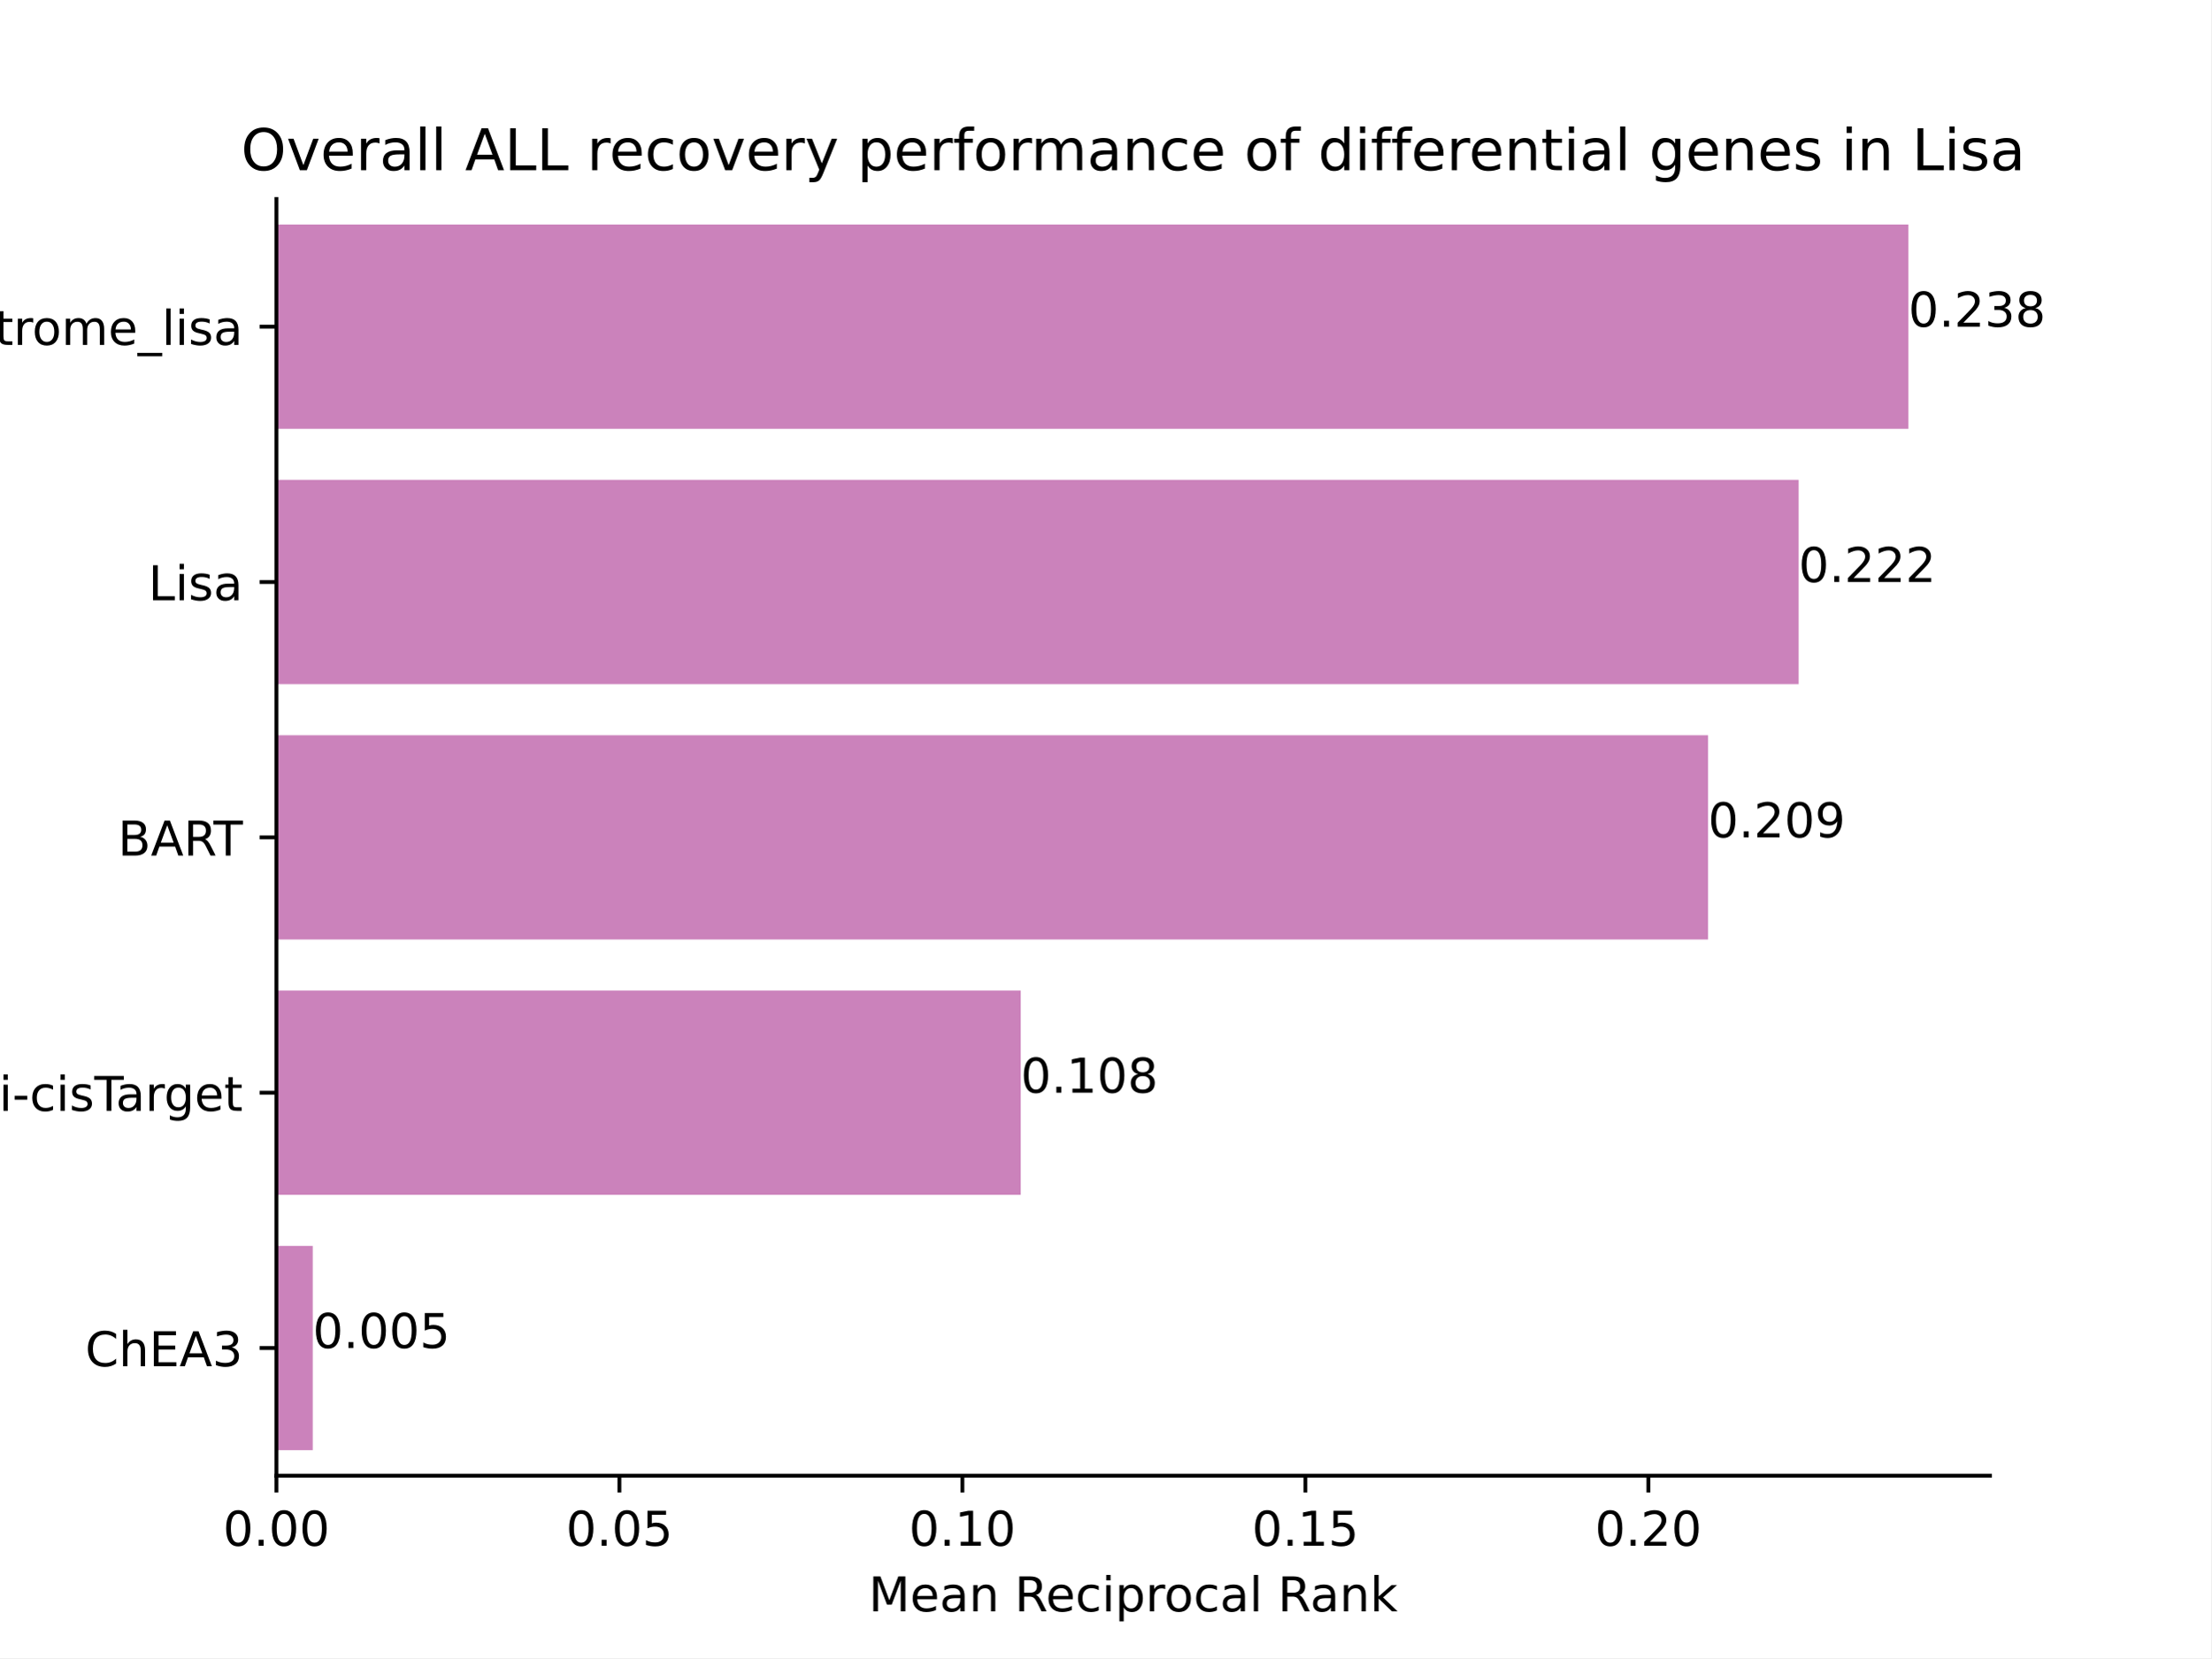
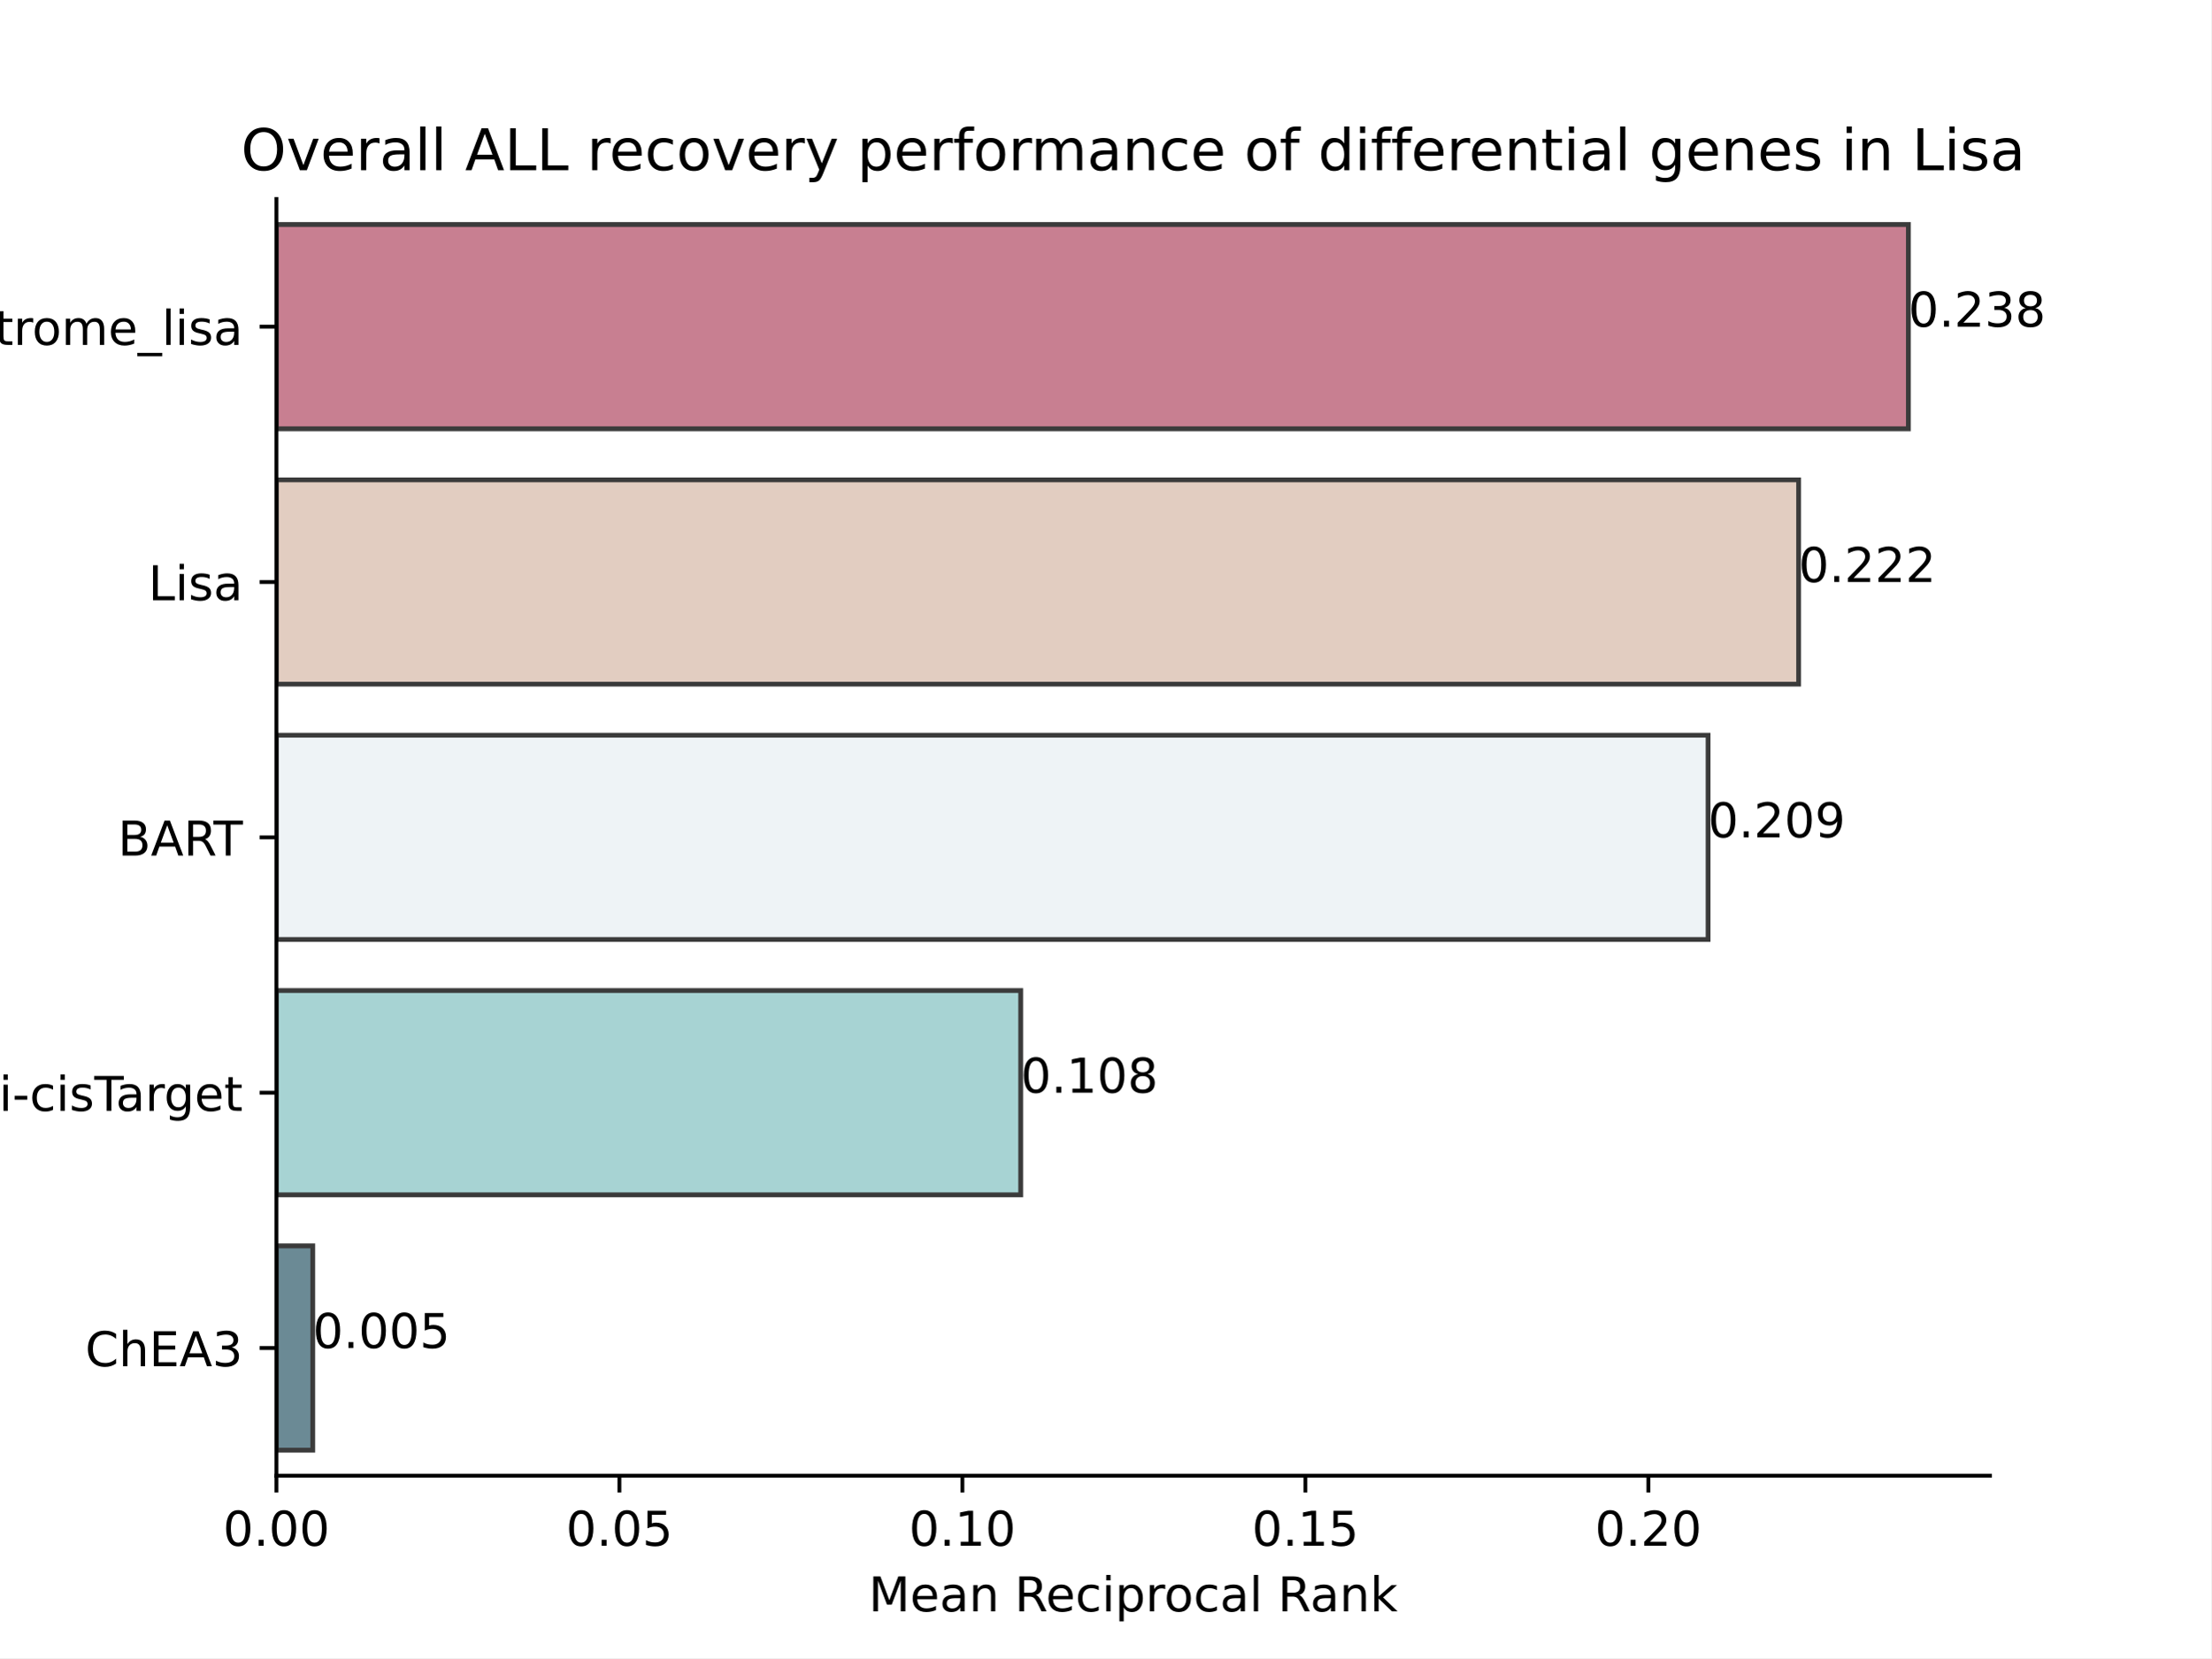
<svg xmlns="http://www.w3.org/2000/svg" xmlns:xlink="http://www.w3.org/1999/xlink" width="460.8pt" height="345.6pt" viewBox="0 0 460.8 345.6" version="1.1">
  <defs>
    <style type="text/css">*{stroke-linejoin: round; stroke-linecap: butt}</style>
  </defs>
  <g id="figure_1">
    <g id="patch_1">
      <path d="M 0 345.6  L 460.8 345.6  L 460.8 0  L 0 0  z " style="fill: #ffffff" />
    </g>
    <g id="axes_1">
      <g id="patch_2">
        <path d="M 57.6 307.584  L 414.72 307.584  L 414.72 41.472  L 57.6 41.472  z " style="fill: #ffffff" />
      </g>
      <g id="patch_3">
-         <path d="M 57.6 46.794  L 397.714 46.794  L 397.714 89.372  L 57.6 89.372  z " clip-path="url(#pce80f0bda2)" style="fill: #cb82bb" />
+         <path d="M 57.6 46.794  L 397.714 46.794  L 397.714 89.372  L 57.6 89.372  z " clip-path="url(#pf5689aac3b)" style="fill: #c87f91; stroke: #3b3b3b; stroke-linejoin: miter" />
      </g>
      <g id="patch_4">
-         <path d="M 57.6 100.017  L 374.84 100.017  L 374.84 142.595  L 57.6 142.595  z " clip-path="url(#pce80f0bda2)" style="fill: #cb82bb" />
+         <path d="M 57.6 100.017  L 374.84 100.017  L 374.84 142.595  L 57.6 142.595  z " clip-path="url(#pf5689aac3b)" style="fill: #e2cdc1; stroke: #3b3b3b; stroke-linejoin: miter" />
      </g>
      <g id="patch_5">
-         <path d="M 57.6 153.239  L 355.968 153.239  L 355.968 195.817  L 57.6 195.817  z " clip-path="url(#pce80f0bda2)" style="fill: #cb82bb" />
+         <path d="M 57.6 153.239  L 355.968 153.239  L 355.968 195.817  L 57.6 195.817  z " clip-path="url(#pf5689aac3b)" style="fill: #eef3f6; stroke: #3b3b3b; stroke-linejoin: miter" />
      </g>
      <g id="patch_6">
-         <path d="M 57.6 206.461  L 212.717 206.461  L 212.717 249.039  L 57.6 249.039  z " clip-path="url(#pce80f0bda2)" style="fill: #cb82bb" />
+         <path d="M 57.6 206.461  L 212.717 206.461  L 212.717 249.039  L 57.6 249.039  z " clip-path="url(#pf5689aac3b)" style="fill: #a7d3d3; stroke: #3b3b3b; stroke-linejoin: miter" />
      </g>
      <g id="patch_7">
-         <path d="M 57.6 259.684  L 65.177 259.684  L 65.177 302.262  L 57.6 302.262  z " clip-path="url(#pce80f0bda2)" style="fill: #cb82bb" />
+         <path d="M 57.6 259.684  L 65.177 259.684  L 65.177 302.262  L 57.6 302.262  z " clip-path="url(#pf5689aac3b)" style="fill: #6b8a95; stroke: #3b3b3b; stroke-linejoin: miter" />
      </g>
      <g id="matplotlib.axis_1">
        <g id="xtick_1">
          <g id="line2d_1">
            <defs>
-               <path id="m441c4fa149" d="M 0 0  L 0 3.5  " style="stroke: #000000; stroke-width: 0.8" />
+               <path id="m59161fb8ff" d="M 0 0  L 0 3.5  " style="stroke: #000000; stroke-width: 0.8" />
            </defs>
            <g>
-               <use xlink:href="#m441c4fa149" x="57.6" y="307.584" style="stroke: #000000; stroke-width: 0.8" />
+               <use xlink:href="#m59161fb8ff" x="57.6" y="307.584" style="stroke: #000000; stroke-width: 0.8" />
            </g>
          </g>
          <g id="text_1">
            <g transform="translate(46.46719 322.1824)scale(0.1 -0.1)">
              <defs>
                <path id="DejaVuSans-30" d="M 2034 4250  Q 1547 4250 1301 3770  Q 1056 3291 1056 2328  Q 1056 1369 1301 889  Q 1547 409 2034 409  Q 2525 409 2770 889  Q 3016 1369 3016 2328  Q 3016 3291 2770 3770  Q 2525 4250 2034 4250  z M 2034 4750  Q 2819 4750 3233 4129  Q 3647 3509 3647 2328  Q 3647 1150 3233 529  Q 2819 -91 2034 -91  Q 1250 -91 836 529  Q 422 1150 422 2328  Q 422 3509 836 4129  Q 1250 4750 2034 4750  z " transform="scale(0.015625)" />
                <path id="DejaVuSans-2e" d="M 684 794  L 1344 794  L 1344 0  L 684 0  L 684 794  z " transform="scale(0.015625)" />
              </defs>
              <use xlink:href="#DejaVuSans-30" />
              <use xlink:href="#DejaVuSans-2e" x="63.623" />
              <use xlink:href="#DejaVuSans-30" x="95.41" />
              <use xlink:href="#DejaVuSans-30" x="159.033" />
            </g>
          </g>
        </g>
        <g id="xtick_2">
          <g id="line2d_2">
            <g>
-               <use xlink:href="#m441c4fa149" x="129.083" y="307.584" style="stroke: #000000; stroke-width: 0.8" />
+               <use xlink:href="#m59161fb8ff" x="129.083" y="307.584" style="stroke: #000000; stroke-width: 0.8" />
            </g>
          </g>
          <g id="text_2">
            <g transform="translate(117.9498 322.1824)scale(0.1 -0.1)">
              <defs>
                <path id="DejaVuSans-35" d="M 691 4666  L 3169 4666  L 3169 4134  L 1269 4134  L 1269 2991  Q 1406 3038 1543 3061  Q 1681 3084 1819 3084  Q 2600 3084 3056 2656  Q 3513 2228 3513 1497  Q 3513 744 3044 326  Q 2575 -91 1722 -91  Q 1428 -91 1123 -41  Q 819 9 494 109  L 494 744  Q 775 591 1075 516  Q 1375 441 1709 441  Q 2250 441 2565 725  Q 2881 1009 2881 1497  Q 2881 1984 2565 2268  Q 2250 2553 1709 2553  Q 1456 2553 1204 2497  Q 953 2441 691 2322  L 691 4666  z " transform="scale(0.015625)" />
              </defs>
              <use xlink:href="#DejaVuSans-30" />
              <use xlink:href="#DejaVuSans-2e" x="63.623" />
              <use xlink:href="#DejaVuSans-30" x="95.41" />
              <use xlink:href="#DejaVuSans-35" x="159.033" />
            </g>
          </g>
        </g>
        <g id="xtick_3">
          <g id="line2d_3">
            <g>
-               <use xlink:href="#m441c4fa149" x="200.565" y="307.584" style="stroke: #000000; stroke-width: 0.8" />
+               <use xlink:href="#m59161fb8ff" x="200.565" y="307.584" style="stroke: #000000; stroke-width: 0.8" />
            </g>
          </g>
          <g id="text_3">
            <g transform="translate(189.4324 322.1824)scale(0.1 -0.1)">
              <defs>
                <path id="DejaVuSans-31" d="M 794 531  L 1825 531  L 1825 4091  L 703 3866  L 703 4441  L 1819 4666  L 2450 4666  L 2450 531  L 3481 531  L 3481 0  L 794 0  L 794 531  z " transform="scale(0.015625)" />
              </defs>
              <use xlink:href="#DejaVuSans-30" />
              <use xlink:href="#DejaVuSans-2e" x="63.623" />
              <use xlink:href="#DejaVuSans-31" x="95.41" />
              <use xlink:href="#DejaVuSans-30" x="159.033" />
            </g>
          </g>
        </g>
        <g id="xtick_4">
          <g id="line2d_4">
            <g>
-               <use xlink:href="#m441c4fa149" x="272.048" y="307.584" style="stroke: #000000; stroke-width: 0.8" />
+               <use xlink:href="#m59161fb8ff" x="272.048" y="307.584" style="stroke: #000000; stroke-width: 0.8" />
            </g>
          </g>
          <g id="text_4">
            <g transform="translate(260.915 322.1824)scale(0.1 -0.1)">
              <use xlink:href="#DejaVuSans-30" />
              <use xlink:href="#DejaVuSans-2e" x="63.623" />
              <use xlink:href="#DejaVuSans-31" x="95.41" />
              <use xlink:href="#DejaVuSans-35" x="159.033" />
            </g>
          </g>
        </g>
        <g id="xtick_5">
          <g id="line2d_5">
            <g>
-               <use xlink:href="#m441c4fa149" x="343.53" y="307.584" style="stroke: #000000; stroke-width: 0.8" />
+               <use xlink:href="#m59161fb8ff" x="343.53" y="307.584" style="stroke: #000000; stroke-width: 0.8" />
            </g>
          </g>
          <g id="text_5">
            <g transform="translate(332.3976 322.1824)scale(0.1 -0.1)">
              <defs>
                <path id="DejaVuSans-32" d="M 1228 531  L 3431 531  L 3431 0  L 469 0  L 469 531  Q 828 903 1448 1529  Q 2069 2156 2228 2338  Q 2531 2678 2651 2914  Q 2772 3150 2772 3378  Q 2772 3750 2511 3984  Q 2250 4219 1831 4219  Q 1534 4219 1204 4116  Q 875 4013 500 3803  L 500 4441  Q 881 4594 1212 4672  Q 1544 4750 1819 4750  Q 2544 4750 2975 4387  Q 3406 4025 3406 3419  Q 3406 3131 3298 2873  Q 3191 2616 2906 2266  Q 2828 2175 2409 1742  Q 1991 1309 1228 531  z " transform="scale(0.015625)" />
              </defs>
              <use xlink:href="#DejaVuSans-30" />
              <use xlink:href="#DejaVuSans-2e" x="63.623" />
              <use xlink:href="#DejaVuSans-32" x="95.41" />
              <use xlink:href="#DejaVuSans-30" x="159.033" />
            </g>
          </g>
        </g>
        <g id="text_6">
          <g transform="translate(181.0256 335.8606)scale(0.1 -0.1)">
            <defs>
              <path id="DejaVuSans-4d" d="M 628 4666  L 1569 4666  L 2759 1491  L 3956 4666  L 4897 4666  L 4897 0  L 4281 0  L 4281 4097  L 3078 897  L 2444 897  L 1241 4097  L 1241 0  L 628 0  L 628 4666  z " transform="scale(0.015625)" />
              <path id="DejaVuSans-65" d="M 3597 1894  L 3597 1613  L 953 1613  Q 991 1019 1311 708  Q 1631 397 2203 397  Q 2534 397 2845 478  Q 3156 559 3463 722  L 3463 178  Q 3153 47 2828 -22  Q 2503 -91 2169 -91  Q 1331 -91 842 396  Q 353 884 353 1716  Q 353 2575 817 3079  Q 1281 3584 2069 3584  Q 2775 3584 3186 3129  Q 3597 2675 3597 1894  z M 3022 2063  Q 3016 2534 2758 2815  Q 2500 3097 2075 3097  Q 1594 3097 1305 2825  Q 1016 2553 972 2059  L 3022 2063  z " transform="scale(0.015625)" />
              <path id="DejaVuSans-61" d="M 2194 1759  Q 1497 1759 1228 1600  Q 959 1441 959 1056  Q 959 750 1161 570  Q 1363 391 1709 391  Q 2188 391 2477 730  Q 2766 1069 2766 1631  L 2766 1759  L 2194 1759  z M 3341 1997  L 3341 0  L 2766 0  L 2766 531  Q 2569 213 2275 61  Q 1981 -91 1556 -91  Q 1019 -91 701 211  Q 384 513 384 1019  Q 384 1609 779 1909  Q 1175 2209 1959 2209  L 2766 2209  L 2766 2266  Q 2766 2663 2505 2880  Q 2244 3097 1772 3097  Q 1472 3097 1187 3025  Q 903 2953 641 2809  L 641 3341  Q 956 3463 1253 3523  Q 1550 3584 1831 3584  Q 2591 3584 2966 3190  Q 3341 2797 3341 1997  z " transform="scale(0.015625)" />
              <path id="DejaVuSans-6e" d="M 3513 2113  L 3513 0  L 2938 0  L 2938 2094  Q 2938 2591 2744 2837  Q 2550 3084 2163 3084  Q 1697 3084 1428 2787  Q 1159 2491 1159 1978  L 1159 0  L 581 0  L 581 3500  L 1159 3500  L 1159 2956  Q 1366 3272 1645 3428  Q 1925 3584 2291 3584  Q 2894 3584 3203 3211  Q 3513 2838 3513 2113  z " transform="scale(0.015625)" />
              <path id="DejaVuSans-20" transform="scale(0.015625)" />
              <path id="DejaVuSans-52" d="M 2841 2188  Q 3044 2119 3236 1894  Q 3428 1669 3622 1275  L 4263 0  L 3584 0  L 2988 1197  Q 2756 1666 2539 1819  Q 2322 1972 1947 1972  L 1259 1972  L 1259 0  L 628 0  L 628 4666  L 2053 4666  Q 2853 4666 3247 4331  Q 3641 3997 3641 3322  Q 3641 2881 3436 2590  Q 3231 2300 2841 2188  z M 1259 4147  L 1259 2491  L 2053 2491  Q 2509 2491 2742 2702  Q 2975 2913 2975 3322  Q 2975 3731 2742 3939  Q 2509 4147 2053 4147  L 1259 4147  z " transform="scale(0.015625)" />
              <path id="DejaVuSans-63" d="M 3122 3366  L 3122 2828  Q 2878 2963 2633 3030  Q 2388 3097 2138 3097  Q 1578 3097 1268 2742  Q 959 2388 959 1747  Q 959 1106 1268 751  Q 1578 397 2138 397  Q 2388 397 2633 464  Q 2878 531 3122 666  L 3122 134  Q 2881 22 2623 -34  Q 2366 -91 2075 -91  Q 1284 -91 818 406  Q 353 903 353 1747  Q 353 2603 823 3093  Q 1294 3584 2113 3584  Q 2378 3584 2631 3529  Q 2884 3475 3122 3366  z " transform="scale(0.015625)" />
              <path id="DejaVuSans-69" d="M 603 3500  L 1178 3500  L 1178 0  L 603 0  L 603 3500  z M 603 4863  L 1178 4863  L 1178 4134  L 603 4134  L 603 4863  z " transform="scale(0.015625)" />
              <path id="DejaVuSans-70" d="M 1159 525  L 1159 -1331  L 581 -1331  L 581 3500  L 1159 3500  L 1159 2969  Q 1341 3281 1617 3432  Q 1894 3584 2278 3584  Q 2916 3584 3314 3078  Q 3713 2572 3713 1747  Q 3713 922 3314 415  Q 2916 -91 2278 -91  Q 1894 -91 1617 61  Q 1341 213 1159 525  z M 3116 1747  Q 3116 2381 2855 2742  Q 2594 3103 2138 3103  Q 1681 3103 1420 2742  Q 1159 2381 1159 1747  Q 1159 1113 1420 752  Q 1681 391 2138 391  Q 2594 391 2855 752  Q 3116 1113 3116 1747  z " transform="scale(0.015625)" />
              <path id="DejaVuSans-72" d="M 2631 2963  Q 2534 3019 2420 3045  Q 2306 3072 2169 3072  Q 1681 3072 1420 2755  Q 1159 2438 1159 1844  L 1159 0  L 581 0  L 581 3500  L 1159 3500  L 1159 2956  Q 1341 3275 1631 3429  Q 1922 3584 2338 3584  Q 2397 3584 2469 3576  Q 2541 3569 2628 3553  L 2631 2963  z " transform="scale(0.015625)" />
              <path id="DejaVuSans-6f" d="M 1959 3097  Q 1497 3097 1228 2736  Q 959 2375 959 1747  Q 959 1119 1226 758  Q 1494 397 1959 397  Q 2419 397 2687 759  Q 2956 1122 2956 1747  Q 2956 2369 2687 2733  Q 2419 3097 1959 3097  z M 1959 3584  Q 2709 3584 3137 3096  Q 3566 2609 3566 1747  Q 3566 888 3137 398  Q 2709 -91 1959 -91  Q 1206 -91 779 398  Q 353 888 353 1747  Q 353 2609 779 3096  Q 1206 3584 1959 3584  z " transform="scale(0.015625)" />
              <path id="DejaVuSans-6c" d="M 603 4863  L 1178 4863  L 1178 0  L 603 0  L 603 4863  z " transform="scale(0.015625)" />
              <path id="DejaVuSans-6b" d="M 581 4863  L 1159 4863  L 1159 1991  L 2875 3500  L 3609 3500  L 1753 1863  L 3688 0  L 2938 0  L 1159 1709  L 1159 0  L 581 0  L 581 4863  z " transform="scale(0.015625)" />
            </defs>
            <use xlink:href="#DejaVuSans-4d" />
            <use xlink:href="#DejaVuSans-65" x="86.279" />
            <use xlink:href="#DejaVuSans-61" x="147.803" />
            <use xlink:href="#DejaVuSans-6e" x="209.082" />
            <use xlink:href="#DejaVuSans-20" x="272.461" />
            <use xlink:href="#DejaVuSans-52" x="304.248" />
            <use xlink:href="#DejaVuSans-65" x="369.23" />
            <use xlink:href="#DejaVuSans-63" x="430.754" />
            <use xlink:href="#DejaVuSans-69" x="485.734" />
            <use xlink:href="#DejaVuSans-70" x="513.518" />
            <use xlink:href="#DejaVuSans-72" x="576.994" />
            <use xlink:href="#DejaVuSans-6f" x="615.857" />
            <use xlink:href="#DejaVuSans-63" x="677.039" />
            <use xlink:href="#DejaVuSans-61" x="732.02" />
            <use xlink:href="#DejaVuSans-6c" x="793.299" />
            <use xlink:href="#DejaVuSans-20" x="821.082" />
            <use xlink:href="#DejaVuSans-52" x="852.869" />
            <use xlink:href="#DejaVuSans-61" x="920.102" />
            <use xlink:href="#DejaVuSans-6e" x="981.381" />
            <use xlink:href="#DejaVuSans-6b" x="1044.76" />
          </g>
        </g>
      </g>
      <g id="matplotlib.axis_2">
        <g id="ytick_1">
          <g id="line2d_6">
            <defs>
-               <path id="m96ad78b474" d="M 0 0  L -3.5 0  " style="stroke: #000000; stroke-width: 0.8" />
+               <path id="meee1da2e4e" d="M 0 0  L -3.5 0  " style="stroke: #000000; stroke-width: 0.8" />
            </defs>
            <g>
-               <use xlink:href="#m96ad78b474" x="57.6" y="68.083" style="stroke: #000000; stroke-width: 0.8" />
+               <use xlink:href="#meee1da2e4e" x="57.6" y="68.083" style="stroke: #000000; stroke-width: 0.8" />
            </g>
          </g>
          <g id="text_7">
            <g transform="translate(-48.92813 71.88242)scale(0.1 -0.1)">
              <defs>
                <path id="DejaVuSans-54" d="M -19 4666  L 3928 4666  L 3928 4134  L 2272 4134  L 2272 0  L 1638 0  L 1638 4134  L -19 4134  L -19 4666  z " transform="scale(0.015625)" />
                <path id="DejaVuSans-41" d="M 2188 4044  L 1331 1722  L 3047 1722  L 2188 4044  z M 1831 4666  L 2547 4666  L 4325 0  L 3669 0  L 3244 1197  L 1141 1197  L 716 0  L 50 0  L 1831 4666  z " transform="scale(0.015625)" />
                <path id="DejaVuSans-50" d="M 1259 4147  L 1259 2394  L 2053 2394  Q 2494 2394 2734 2622  Q 2975 2850 2975 3272  Q 2975 3691 2734 3919  Q 2494 4147 2053 4147  L 1259 4147  z M 628 4666  L 2053 4666  Q 2838 4666 3239 4311  Q 3641 3956 3641 3272  Q 3641 2581 3239 2228  Q 2838 1875 2053 1875  L 1259 1875  L 1259 0  L 628 0  L 628 4666  z " transform="scale(0.015625)" />
                <path id="DejaVuSans-2d" d="M 313 2009  L 1997 2009  L 1997 1497  L 313 1497  L 313 2009  z " transform="scale(0.015625)" />
                <path id="DejaVuSans-73" d="M 2834 3397  L 2834 2853  Q 2591 2978 2328 3040  Q 2066 3103 1784 3103  Q 1356 3103 1142 2972  Q 928 2841 928 2578  Q 928 2378 1081 2264  Q 1234 2150 1697 2047  L 1894 2003  Q 2506 1872 2764 1633  Q 3022 1394 3022 966  Q 3022 478 2636 193  Q 2250 -91 1575 -91  Q 1294 -91 989 -36  Q 684 19 347 128  L 347 722  Q 666 556 975 473  Q 1284 391 1588 391  Q 1994 391 2212 530  Q 2431 669 2431 922  Q 2431 1156 2273 1281  Q 2116 1406 1581 1522  L 1381 1569  Q 847 1681 609 1914  Q 372 2147 372 2553  Q 372 3047 722 3315  Q 1072 3584 1716 3584  Q 2034 3584 2315 3537  Q 2597 3491 2834 3397  z " transform="scale(0.015625)" />
                <path id="DejaVuSans-74" d="M 1172 4494  L 1172 3500  L 2356 3500  L 2356 3053  L 1172 3053  L 1172 1153  Q 1172 725 1289 603  Q 1406 481 1766 481  L 2356 481  L 2356 0  L 1766 0  Q 1100 0 847 248  Q 594 497 594 1153  L 594 3053  L 172 3053  L 172 3500  L 594 3500  L 594 4494  L 1172 4494  z " transform="scale(0.015625)" />
                <path id="DejaVuSans-6d" d="M 3328 2828  Q 3544 3216 3844 3400  Q 4144 3584 4550 3584  Q 5097 3584 5394 3201  Q 5691 2819 5691 2113  L 5691 0  L 5113 0  L 5113 2094  Q 5113 2597 4934 2840  Q 4756 3084 4391 3084  Q 3944 3084 3684 2787  Q 3425 2491 3425 1978  L 3425 0  L 2847 0  L 2847 2094  Q 2847 2600 2669 2842  Q 2491 3084 2119 3084  Q 1678 3084 1418 2786  Q 1159 2488 1159 1978  L 1159 0  L 581 0  L 581 3500  L 1159 3500  L 1159 2956  Q 1356 3278 1631 3431  Q 1906 3584 2284 3584  Q 2666 3584 2933 3390  Q 3200 3197 3328 2828  z " transform="scale(0.015625)" />
                <path id="DejaVuSans-5f" d="M 3263 -1063  L 3263 -1509  L -63 -1509  L -63 -1063  L 3263 -1063  z " transform="scale(0.015625)" />
              </defs>
              <use xlink:href="#DejaVuSans-54" />
              <use xlink:href="#DejaVuSans-52" x="61.084" />
              <use xlink:href="#DejaVuSans-41" x="126.566" />
              <use xlink:href="#DejaVuSans-50" x="194.975" />
              <use xlink:href="#DejaVuSans-54" x="255.277" />
              <use xlink:href="#DejaVuSans-2d" x="307.236" />
              <use xlink:href="#DejaVuSans-63" x="343.32" />
              <use xlink:href="#DejaVuSans-69" x="398.301" />
              <use xlink:href="#DejaVuSans-73" x="426.084" />
              <use xlink:href="#DejaVuSans-74" x="478.184" />
              <use xlink:href="#DejaVuSans-72" x="517.393" />
              <use xlink:href="#DejaVuSans-6f" x="556.256" />
              <use xlink:href="#DejaVuSans-6d" x="617.438" />
              <use xlink:href="#DejaVuSans-65" x="714.85" />
              <use xlink:href="#DejaVuSans-5f" x="776.373" />
              <use xlink:href="#DejaVuSans-6c" x="826.373" />
              <use xlink:href="#DejaVuSans-69" x="854.156" />
              <use xlink:href="#DejaVuSans-73" x="881.939" />
              <use xlink:href="#DejaVuSans-61" x="934.039" />
            </g>
          </g>
        </g>
        <g id="ytick_2">
          <g id="line2d_7">
            <g>
-               <use xlink:href="#m96ad78b474" x="57.6" y="121.306" style="stroke: #000000; stroke-width: 0.8" />
+               <use xlink:href="#meee1da2e4e" x="57.6" y="121.306" style="stroke: #000000; stroke-width: 0.8" />
            </g>
          </g>
          <g id="text_8">
            <g transform="translate(30.9125 125.1048)scale(0.1 -0.1)">
              <defs>
                <path id="DejaVuSans-4c" d="M 628 4666  L 1259 4666  L 1259 531  L 3531 531  L 3531 0  L 628 0  L 628 4666  z " transform="scale(0.015625)" />
              </defs>
              <use xlink:href="#DejaVuSans-4c" />
              <use xlink:href="#DejaVuSans-69" x="55.713" />
              <use xlink:href="#DejaVuSans-73" x="83.496" />
              <use xlink:href="#DejaVuSans-61" x="135.596" />
            </g>
          </g>
        </g>
        <g id="ytick_3">
          <g id="line2d_8">
            <g>
-               <use xlink:href="#m96ad78b474" x="57.6" y="174.528" style="stroke: #000000; stroke-width: 0.8" />
+               <use xlink:href="#meee1da2e4e" x="57.6" y="174.528" style="stroke: #000000; stroke-width: 0.8" />
            </g>
          </g>
          <g id="text_9">
            <g transform="translate(24.56719 178.3272)scale(0.1 -0.1)">
              <defs>
                <path id="DejaVuSans-42" d="M 1259 2228  L 1259 519  L 2272 519  Q 2781 519 3026 730  Q 3272 941 3272 1375  Q 3272 1813 3026 2020  Q 2781 2228 2272 2228  L 1259 2228  z M 1259 4147  L 1259 2741  L 2194 2741  Q 2656 2741 2882 2914  Q 3109 3088 3109 3444  Q 3109 3797 2882 3972  Q 2656 4147 2194 4147  L 1259 4147  z M 628 4666  L 2241 4666  Q 2963 4666 3353 4366  Q 3744 4066 3744 3513  Q 3744 3084 3544 2831  Q 3344 2578 2956 2516  Q 3422 2416 3680 2098  Q 3938 1781 3938 1306  Q 3938 681 3513 340  Q 3088 0 2303 0  L 628 0  L 628 4666  z " transform="scale(0.015625)" />
              </defs>
              <use xlink:href="#DejaVuSans-42" />
              <use xlink:href="#DejaVuSans-41" x="68.604" />
              <use xlink:href="#DejaVuSans-52" x="137.012" />
              <use xlink:href="#DejaVuSans-54" x="199.244" />
            </g>
          </g>
        </g>
        <g id="ytick_4">
          <g id="line2d_9">
            <g>
-               <use xlink:href="#m96ad78b474" x="57.6" y="227.75" style="stroke: #000000; stroke-width: 0.8" />
+               <use xlink:href="#meee1da2e4e" x="57.6" y="227.75" style="stroke: #000000; stroke-width: 0.8" />
            </g>
          </g>
          <g id="text_10">
            <g transform="translate(-0.215625 231.5496)scale(0.1 -0.1)">
              <defs>
                <path id="DejaVuSans-67" d="M 2906 1791  Q 2906 2416 2648 2759  Q 2391 3103 1925 3103  Q 1463 3103 1205 2759  Q 947 2416 947 1791  Q 947 1169 1205 825  Q 1463 481 1925 481  Q 2391 481 2648 825  Q 2906 1169 2906 1791  z M 3481 434  Q 3481 -459 3084 -895  Q 2688 -1331 1869 -1331  Q 1566 -1331 1297 -1286  Q 1028 -1241 775 -1147  L 775 -588  Q 1028 -725 1275 -790  Q 1522 -856 1778 -856  Q 2344 -856 2625 -561  Q 2906 -266 2906 331  L 2906 616  Q 2728 306 2450 153  Q 2172 0 1784 0  Q 1141 0 747 490  Q 353 981 353 1791  Q 353 2603 747 3093  Q 1141 3584 1784 3584  Q 2172 3584 2450 3431  Q 2728 3278 2906 2969  L 2906 3500  L 3481 3500  L 3481 434  z " transform="scale(0.015625)" />
              </defs>
              <use xlink:href="#DejaVuSans-69" />
              <use xlink:href="#DejaVuSans-2d" x="27.783" />
              <use xlink:href="#DejaVuSans-63" x="63.867" />
              <use xlink:href="#DejaVuSans-69" x="118.848" />
              <use xlink:href="#DejaVuSans-73" x="146.631" />
              <use xlink:href="#DejaVuSans-54" x="198.73" />
              <use xlink:href="#DejaVuSans-61" x="243.314" />
              <use xlink:href="#DejaVuSans-72" x="304.594" />
              <use xlink:href="#DejaVuSans-67" x="343.957" />
              <use xlink:href="#DejaVuSans-65" x="407.434" />
              <use xlink:href="#DejaVuSans-74" x="468.957" />
            </g>
          </g>
        </g>
        <g id="ytick_5">
          <g id="line2d_10">
            <g>
-               <use xlink:href="#m96ad78b474" x="57.6" y="280.973" style="stroke: #000000; stroke-width: 0.8" />
+               <use xlink:href="#meee1da2e4e" x="57.6" y="280.973" style="stroke: #000000; stroke-width: 0.8" />
            </g>
          </g>
          <g id="text_11">
            <g transform="translate(17.75781 284.772)scale(0.1 -0.1)">
              <defs>
                <path id="DejaVuSans-43" d="M 4122 4306  L 4122 3641  Q 3803 3938 3442 4084  Q 3081 4231 2675 4231  Q 1875 4231 1450 3742  Q 1025 3253 1025 2328  Q 1025 1406 1450 917  Q 1875 428 2675 428  Q 3081 428 3442 575  Q 3803 722 4122 1019  L 4122 359  Q 3791 134 3420 21  Q 3050 -91 2638 -91  Q 1578 -91 968 557  Q 359 1206 359 2328  Q 359 3453 968 4101  Q 1578 4750 2638 4750  Q 3056 4750 3426 4639  Q 3797 4528 4122 4306  z " transform="scale(0.015625)" />
                <path id="DejaVuSans-68" d="M 3513 2113  L 3513 0  L 2938 0  L 2938 2094  Q 2938 2591 2744 2837  Q 2550 3084 2163 3084  Q 1697 3084 1428 2787  Q 1159 2491 1159 1978  L 1159 0  L 581 0  L 581 4863  L 1159 4863  L 1159 2956  Q 1366 3272 1645 3428  Q 1925 3584 2291 3584  Q 2894 3584 3203 3211  Q 3513 2838 3513 2113  z " transform="scale(0.015625)" />
                <path id="DejaVuSans-45" d="M 628 4666  L 3578 4666  L 3578 4134  L 1259 4134  L 1259 2753  L 3481 2753  L 3481 2222  L 1259 2222  L 1259 531  L 3634 531  L 3634 0  L 628 0  L 628 4666  z " transform="scale(0.015625)" />
                <path id="DejaVuSans-33" d="M 2597 2516  Q 3050 2419 3304 2112  Q 3559 1806 3559 1356  Q 3559 666 3084 287  Q 2609 -91 1734 -91  Q 1441 -91 1130 -33  Q 819 25 488 141  L 488 750  Q 750 597 1062 519  Q 1375 441 1716 441  Q 2309 441 2620 675  Q 2931 909 2931 1356  Q 2931 1769 2642 2001  Q 2353 2234 1838 2234  L 1294 2234  L 1294 2753  L 1863 2753  Q 2328 2753 2575 2939  Q 2822 3125 2822 3475  Q 2822 3834 2567 4026  Q 2313 4219 1838 4219  Q 1578 4219 1281 4162  Q 984 4106 628 3988  L 628 4550  Q 988 4650 1302 4700  Q 1616 4750 1894 4750  Q 2613 4750 3031 4423  Q 3450 4097 3450 3541  Q 3450 3153 3228 2886  Q 3006 2619 2597 2516  z " transform="scale(0.015625)" />
              </defs>
              <use xlink:href="#DejaVuSans-43" />
              <use xlink:href="#DejaVuSans-68" x="69.824" />
              <use xlink:href="#DejaVuSans-45" x="133.203" />
              <use xlink:href="#DejaVuSans-41" x="196.387" />
              <use xlink:href="#DejaVuSans-33" x="264.795" />
            </g>
          </g>
        </g>
        <g id="text_12">
          <g transform="translate(-55.00781 201.6194)rotate(-90)scale(0.1 -0.1)">
            <use xlink:href="#DejaVuSans-41" />
            <use xlink:href="#DejaVuSans-6c" x="68.408" />
            <use xlink:href="#DejaVuSans-67" x="96.191" />
            <use xlink:href="#DejaVuSans-6f" x="159.668" />
            <use xlink:href="#DejaVuSans-72" x="220.85" />
            <use xlink:href="#DejaVuSans-69" x="261.963" />
            <use xlink:href="#DejaVuSans-74" x="289.746" />
            <use xlink:href="#DejaVuSans-68" x="328.955" />
            <use xlink:href="#DejaVuSans-6d" x="392.334" />
            <use xlink:href="#DejaVuSans-73" x="489.746" />
          </g>
        </g>
      </g>
      <g id="line2d_11">
-         <path clip-path="url(#pce80f0bda2)" style="fill: none; stroke: #424242; stroke-width: 2.7; stroke-linecap: square" />
+         <path clip-path="url(#pf5689aac3b)" style="fill: none; stroke: #424242; stroke-width: 2.7; stroke-linecap: square" />
      </g>
      <g id="line2d_12">
-         <path clip-path="url(#pce80f0bda2)" style="fill: none; stroke: #424242; stroke-width: 2.7; stroke-linecap: square" />
+         <path clip-path="url(#pf5689aac3b)" style="fill: none; stroke: #424242; stroke-width: 2.7; stroke-linecap: square" />
      </g>
      <g id="line2d_13">
-         <path clip-path="url(#pce80f0bda2)" style="fill: none; stroke: #424242; stroke-width: 2.7; stroke-linecap: square" />
+         <path clip-path="url(#pf5689aac3b)" style="fill: none; stroke: #424242; stroke-width: 2.7; stroke-linecap: square" />
      </g>
      <g id="line2d_14">
-         <path clip-path="url(#pce80f0bda2)" style="fill: none; stroke: #424242; stroke-width: 2.7; stroke-linecap: square" />
+         <path clip-path="url(#pf5689aac3b)" style="fill: none; stroke: #424242; stroke-width: 2.7; stroke-linecap: square" />
      </g>
      <g id="line2d_15">
-         <path clip-path="url(#pce80f0bda2)" style="fill: none; stroke: #424242; stroke-width: 2.7; stroke-linecap: square" />
+         <path clip-path="url(#pf5689aac3b)" style="fill: none; stroke: #424242; stroke-width: 2.7; stroke-linecap: square" />
      </g>
      <g id="patch_8">
        <path d="M 57.6 307.584  L 57.6 41.472  " style="fill: none; stroke: #000000; stroke-width: 0.8; stroke-linejoin: miter; stroke-linecap: square" />
      </g>
      <g id="patch_9">
        <path d="M 57.6 307.584  L 414.72 307.584  " style="fill: none; stroke: #000000; stroke-width: 0.8; stroke-linejoin: miter; stroke-linecap: square" />
      </g>
      <g id="text_13">
        <g transform="translate(397.7143 68.0832)scale(0.1 -0.1)">
          <defs>
            <path id="DejaVuSans-38" d="M 2034 2216  Q 1584 2216 1326 1975  Q 1069 1734 1069 1313  Q 1069 891 1326 650  Q 1584 409 2034 409  Q 2484 409 2743 651  Q 3003 894 3003 1313  Q 3003 1734 2745 1975  Q 2488 2216 2034 2216  z M 1403 2484  Q 997 2584 770 2862  Q 544 3141 544 3541  Q 544 4100 942 4425  Q 1341 4750 2034 4750  Q 2731 4750 3128 4425  Q 3525 4100 3525 3541  Q 3525 3141 3298 2862  Q 3072 2584 2669 2484  Q 3125 2378 3379 2068  Q 3634 1759 3634 1313  Q 3634 634 3220 271  Q 2806 -91 2034 -91  Q 1263 -91 848 271  Q 434 634 434 1313  Q 434 1759 690 2068  Q 947 2378 1403 2484  z M 1172 3481  Q 1172 3119 1398 2916  Q 1625 2713 2034 2713  Q 2441 2713 2670 2916  Q 2900 3119 2900 3481  Q 2900 3844 2670 4047  Q 2441 4250 2034 4250  Q 1625 4250 1398 4047  Q 1172 3844 1172 3481  z " transform="scale(0.015625)" />
          </defs>
          <use xlink:href="#DejaVuSans-30" />
          <use xlink:href="#DejaVuSans-2e" x="63.623" />
          <use xlink:href="#DejaVuSans-32" x="95.41" />
          <use xlink:href="#DejaVuSans-33" x="159.033" />
          <use xlink:href="#DejaVuSans-38" x="222.656" />
        </g>
      </g>
      <g id="text_14">
        <g transform="translate(374.8398 121.3056)scale(0.1 -0.1)">
          <use xlink:href="#DejaVuSans-30" />
          <use xlink:href="#DejaVuSans-2e" x="63.623" />
          <use xlink:href="#DejaVuSans-32" x="95.41" />
          <use xlink:href="#DejaVuSans-32" x="159.033" />
          <use xlink:href="#DejaVuSans-32" x="222.656" />
        </g>
      </g>
      <g id="text_15">
        <g transform="translate(355.9684 174.528)scale(0.1 -0.1)">
          <defs>
            <path id="DejaVuSans-39" d="M 703 97  L 703 672  Q 941 559 1184 500  Q 1428 441 1663 441  Q 2288 441 2617 861  Q 2947 1281 2994 2138  Q 2813 1869 2534 1725  Q 2256 1581 1919 1581  Q 1219 1581 811 2004  Q 403 2428 403 3163  Q 403 3881 828 4315  Q 1253 4750 1959 4750  Q 2769 4750 3195 4129  Q 3622 3509 3622 2328  Q 3622 1225 3098 567  Q 2575 -91 1691 -91  Q 1453 -91 1209 -44  Q 966 3 703 97  z M 1959 2075  Q 2384 2075 2632 2365  Q 2881 2656 2881 3163  Q 2881 3666 2632 3958  Q 2384 4250 1959 4250  Q 1534 4250 1286 3958  Q 1038 3666 1038 3163  Q 1038 2656 1286 2365  Q 1534 2075 1959 2075  z " transform="scale(0.015625)" />
          </defs>
          <use xlink:href="#DejaVuSans-30" />
          <use xlink:href="#DejaVuSans-2e" x="63.623" />
          <use xlink:href="#DejaVuSans-32" x="95.41" />
          <use xlink:href="#DejaVuSans-30" x="159.033" />
          <use xlink:href="#DejaVuSans-39" x="222.656" />
        </g>
      </g>
      <g id="text_16">
        <g transform="translate(212.7173 227.7504)scale(0.1 -0.1)">
          <use xlink:href="#DejaVuSans-30" />
          <use xlink:href="#DejaVuSans-2e" x="63.623" />
          <use xlink:href="#DejaVuSans-31" x="95.41" />
          <use xlink:href="#DejaVuSans-30" x="159.033" />
          <use xlink:href="#DejaVuSans-38" x="222.656" />
        </g>
      </g>
      <g id="text_17">
        <g transform="translate(65.17716 280.9728)scale(0.1 -0.1)">
          <use xlink:href="#DejaVuSans-30" />
          <use xlink:href="#DejaVuSans-2e" x="63.623" />
          <use xlink:href="#DejaVuSans-30" x="95.41" />
          <use xlink:href="#DejaVuSans-30" x="159.033" />
          <use xlink:href="#DejaVuSans-35" x="222.656" />
        </g>
      </g>
      <g id="text_18">
        <g transform="translate(50.22187 35.472)scale(0.12 -0.12)">
          <defs>
            <path id="DejaVuSans-4f" d="M 2522 4238  Q 1834 4238 1429 3725  Q 1025 3213 1025 2328  Q 1025 1447 1429 934  Q 1834 422 2522 422  Q 3209 422 3611 934  Q 4013 1447 4013 2328  Q 4013 3213 3611 3725  Q 3209 4238 2522 4238  z M 2522 4750  Q 3503 4750 4090 4092  Q 4678 3434 4678 2328  Q 4678 1225 4090 567  Q 3503 -91 2522 -91  Q 1538 -91 948 565  Q 359 1222 359 2328  Q 359 3434 948 4092  Q 1538 4750 2522 4750  z " transform="scale(0.015625)" />
            <path id="DejaVuSans-76" d="M 191 3500  L 800 3500  L 1894 563  L 2988 3500  L 3597 3500  L 2284 0  L 1503 0  L 191 3500  z " transform="scale(0.015625)" />
            <path id="DejaVuSans-79" d="M 2059 -325  Q 1816 -950 1584 -1140  Q 1353 -1331 966 -1331  L 506 -1331  L 506 -850  L 844 -850  Q 1081 -850 1212 -737  Q 1344 -625 1503 -206  L 1606 56  L 191 3500  L 800 3500  L 1894 763  L 2988 3500  L 3597 3500  L 2059 -325  z " transform="scale(0.015625)" />
            <path id="DejaVuSans-66" d="M 2375 4863  L 2375 4384  L 1825 4384  Q 1516 4384 1395 4259  Q 1275 4134 1275 3809  L 1275 3500  L 2222 3500  L 2222 3053  L 1275 3053  L 1275 0  L 697 0  L 697 3053  L 147 3053  L 147 3500  L 697 3500  L 697 3744  Q 697 4328 969 4595  Q 1241 4863 1831 4863  L 2375 4863  z " transform="scale(0.015625)" />
            <path id="DejaVuSans-64" d="M 2906 2969  L 2906 4863  L 3481 4863  L 3481 0  L 2906 0  L 2906 525  Q 2725 213 2448 61  Q 2172 -91 1784 -91  Q 1150 -91 751 415  Q 353 922 353 1747  Q 353 2572 751 3078  Q 1150 3584 1784 3584  Q 2172 3584 2448 3432  Q 2725 3281 2906 2969  z M 947 1747  Q 947 1113 1208 752  Q 1469 391 1925 391  Q 2381 391 2643 752  Q 2906 1113 2906 1747  Q 2906 2381 2643 2742  Q 2381 3103 1925 3103  Q 1469 3103 1208 2742  Q 947 2381 947 1747  z " transform="scale(0.015625)" />
          </defs>
          <use xlink:href="#DejaVuSans-4f" />
          <use xlink:href="#DejaVuSans-76" x="78.711" />
          <use xlink:href="#DejaVuSans-65" x="137.891" />
          <use xlink:href="#DejaVuSans-72" x="199.414" />
          <use xlink:href="#DejaVuSans-61" x="240.527" />
          <use xlink:href="#DejaVuSans-6c" x="301.807" />
          <use xlink:href="#DejaVuSans-6c" x="329.59" />
          <use xlink:href="#DejaVuSans-20" x="357.373" />
          <use xlink:href="#DejaVuSans-41" x="389.16" />
          <use xlink:href="#DejaVuSans-4c" x="457.568" />
          <use xlink:href="#DejaVuSans-4c" x="513.281" />
          <use xlink:href="#DejaVuSans-20" x="568.994" />
          <use xlink:href="#DejaVuSans-72" x="600.781" />
          <use xlink:href="#DejaVuSans-65" x="639.645" />
          <use xlink:href="#DejaVuSans-63" x="701.168" />
          <use xlink:href="#DejaVuSans-6f" x="756.148" />
          <use xlink:href="#DejaVuSans-76" x="817.33" />
          <use xlink:href="#DejaVuSans-65" x="876.51" />
          <use xlink:href="#DejaVuSans-72" x="938.033" />
          <use xlink:href="#DejaVuSans-79" x="979.146" />
          <use xlink:href="#DejaVuSans-20" x="1038.326" />
          <use xlink:href="#DejaVuSans-70" x="1070.113" />
          <use xlink:href="#DejaVuSans-65" x="1133.59" />
          <use xlink:href="#DejaVuSans-72" x="1195.113" />
          <use xlink:href="#DejaVuSans-66" x="1236.227" />
          <use xlink:href="#DejaVuSans-6f" x="1271.432" />
          <use xlink:href="#DejaVuSans-72" x="1332.613" />
          <use xlink:href="#DejaVuSans-6d" x="1371.977" />
          <use xlink:href="#DejaVuSans-61" x="1469.389" />
          <use xlink:href="#DejaVuSans-6e" x="1530.668" />
          <use xlink:href="#DejaVuSans-63" x="1594.047" />
          <use xlink:href="#DejaVuSans-65" x="1649.027" />
          <use xlink:href="#DejaVuSans-20" x="1710.551" />
          <use xlink:href="#DejaVuSans-6f" x="1742.338" />
          <use xlink:href="#DejaVuSans-66" x="1803.52" />
          <use xlink:href="#DejaVuSans-20" x="1838.725" />
          <use xlink:href="#DejaVuSans-64" x="1870.512" />
          <use xlink:href="#DejaVuSans-69" x="1933.988" />
          <use xlink:href="#DejaVuSans-66" x="1961.771" />
          <use xlink:href="#DejaVuSans-66" x="1996.977" />
          <use xlink:href="#DejaVuSans-65" x="2032.182" />
          <use xlink:href="#DejaVuSans-72" x="2093.705" />
          <use xlink:href="#DejaVuSans-65" x="2132.568" />
          <use xlink:href="#DejaVuSans-6e" x="2194.092" />
          <use xlink:href="#DejaVuSans-74" x="2257.471" />
          <use xlink:href="#DejaVuSans-69" x="2296.68" />
          <use xlink:href="#DejaVuSans-61" x="2324.463" />
          <use xlink:href="#DejaVuSans-6c" x="2385.742" />
          <use xlink:href="#DejaVuSans-20" x="2413.525" />
          <use xlink:href="#DejaVuSans-67" x="2445.312" />
          <use xlink:href="#DejaVuSans-65" x="2508.789" />
          <use xlink:href="#DejaVuSans-6e" x="2570.312" />
          <use xlink:href="#DejaVuSans-65" x="2633.691" />
          <use xlink:href="#DejaVuSans-73" x="2695.215" />
          <use xlink:href="#DejaVuSans-20" x="2747.314" />
          <use xlink:href="#DejaVuSans-69" x="2779.102" />
          <use xlink:href="#DejaVuSans-6e" x="2806.885" />
          <use xlink:href="#DejaVuSans-20" x="2870.264" />
          <use xlink:href="#DejaVuSans-4c" x="2902.051" />
          <use xlink:href="#DejaVuSans-69" x="2957.764" />
          <use xlink:href="#DejaVuSans-73" x="2985.547" />
          <use xlink:href="#DejaVuSans-61" x="3037.646" />
        </g>
      </g>
    </g>
  </g>
  <defs>
-     <clipPath id="pce80f0bda2">
+     <clipPath id="pf5689aac3b">
      <rect x="57.6" y="41.472" width="357.12" height="266.112" />
    </clipPath>
  </defs>
</svg>
